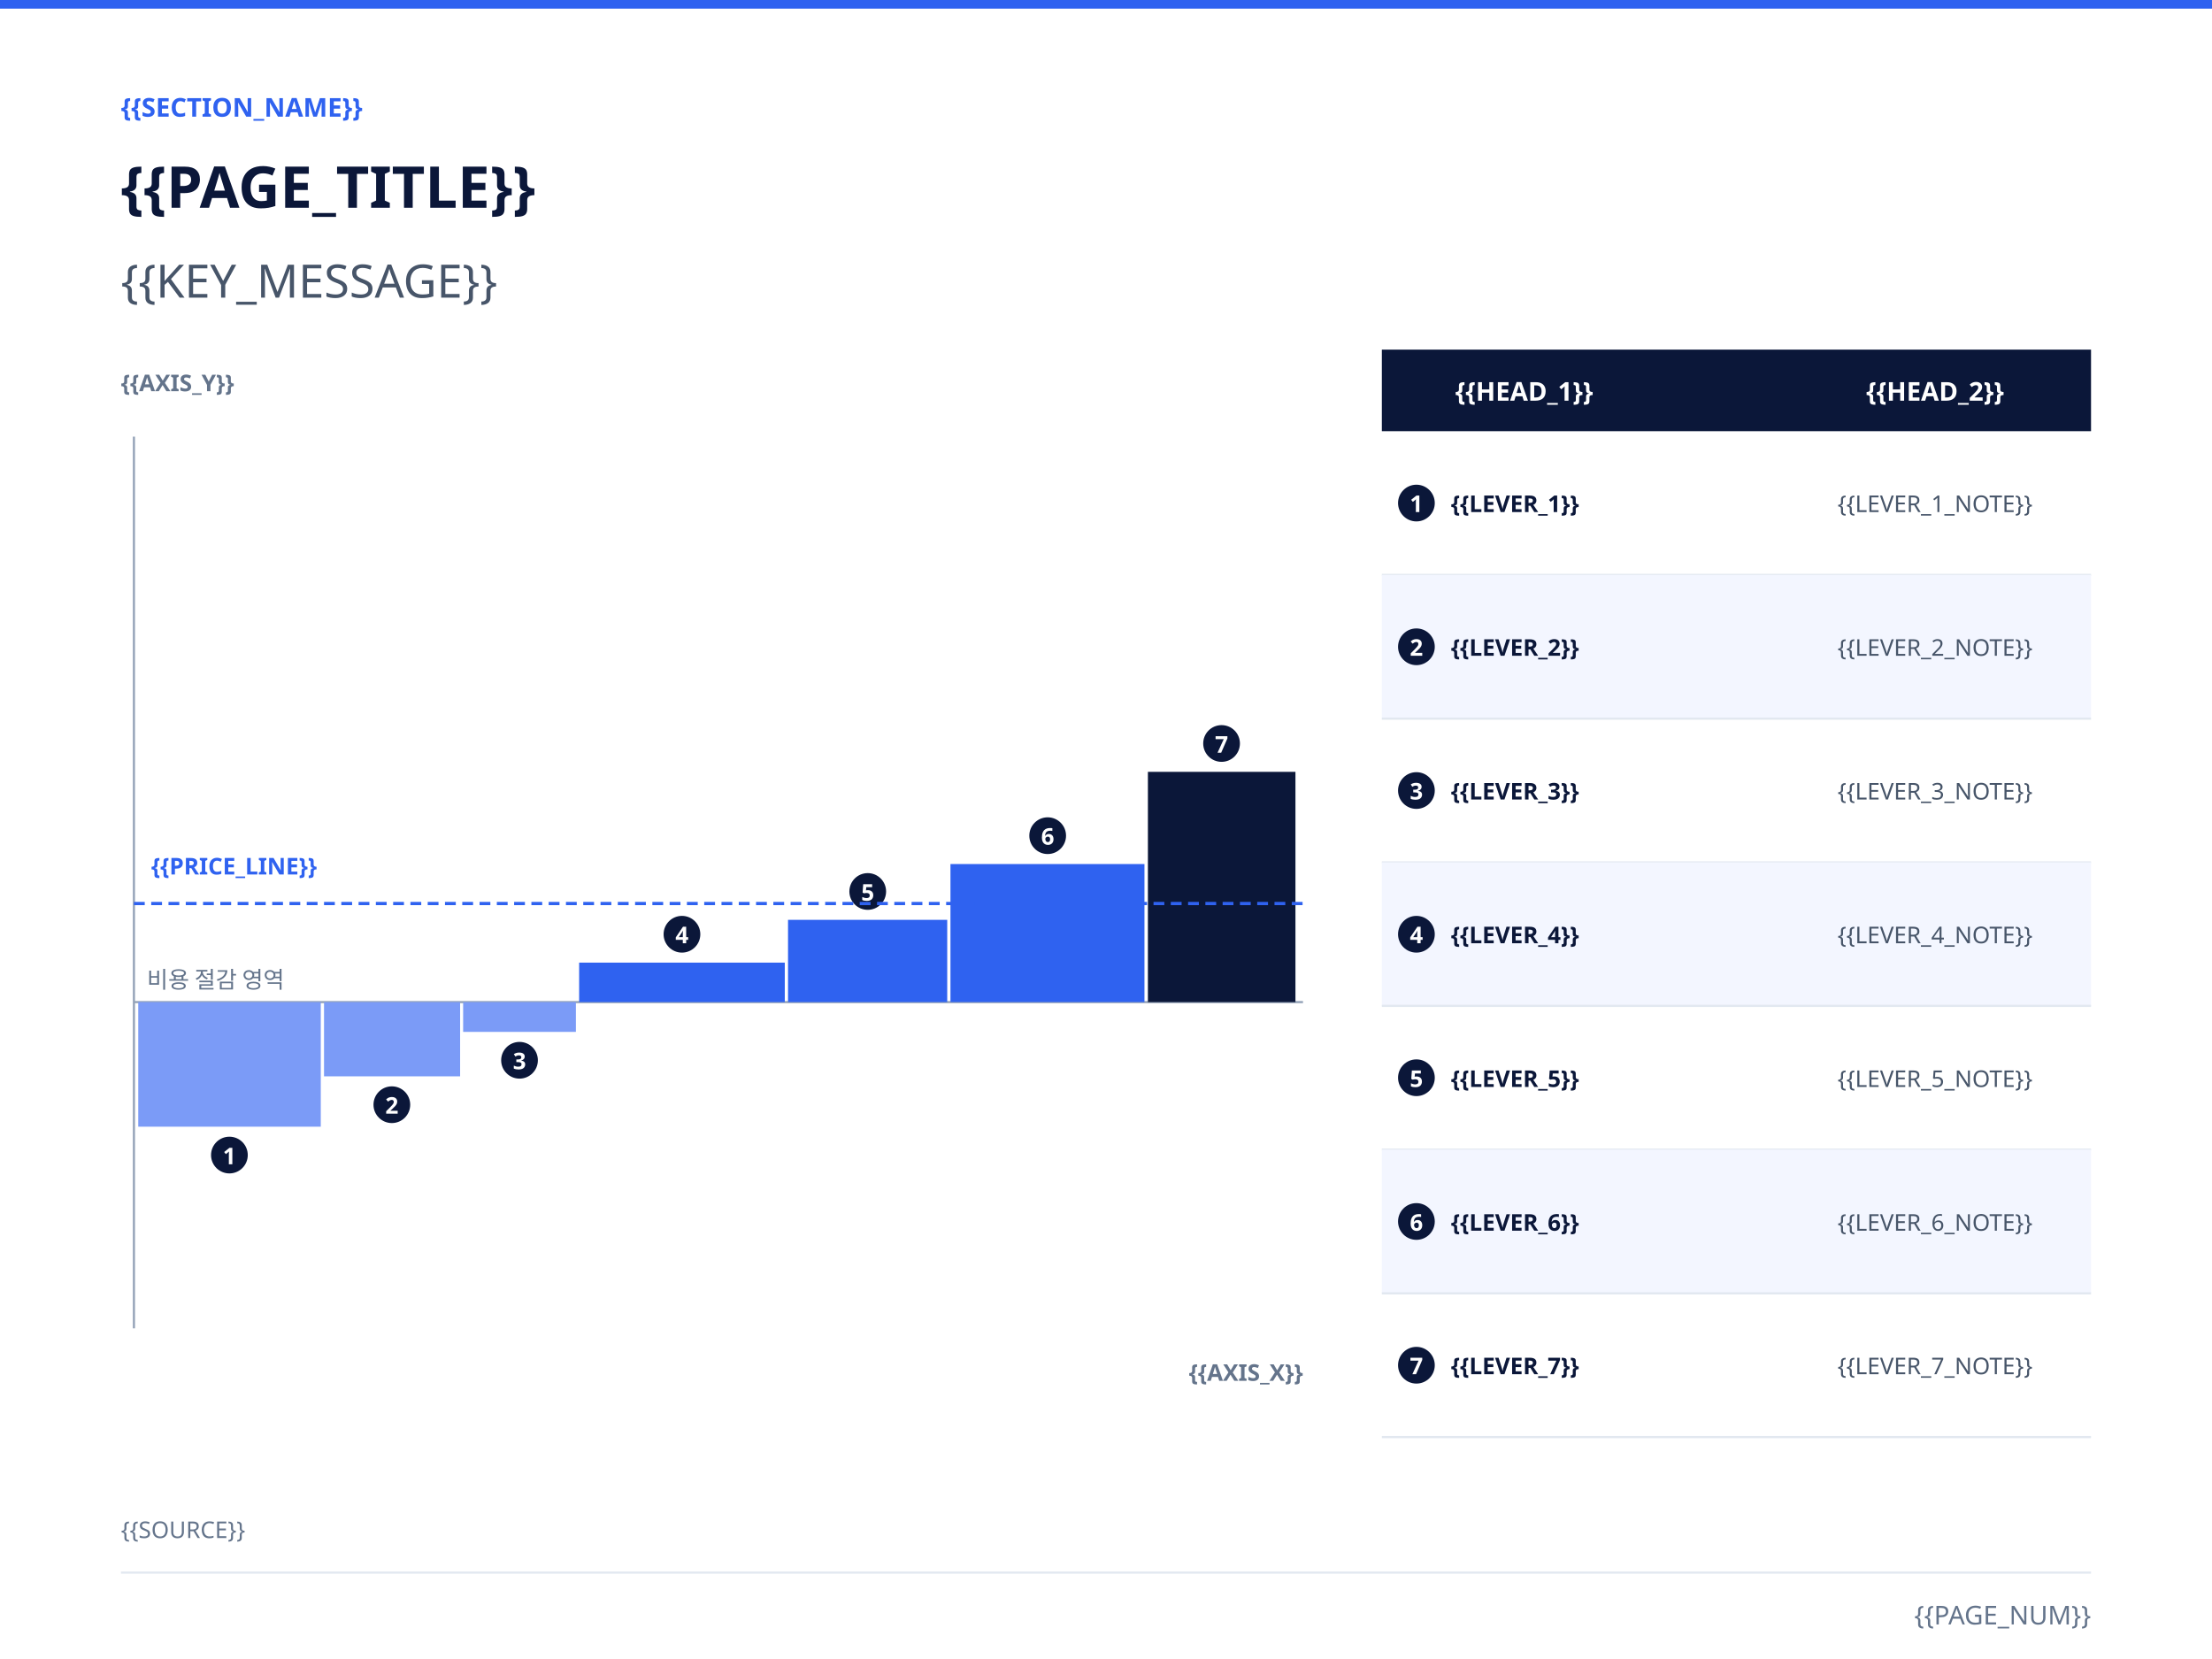
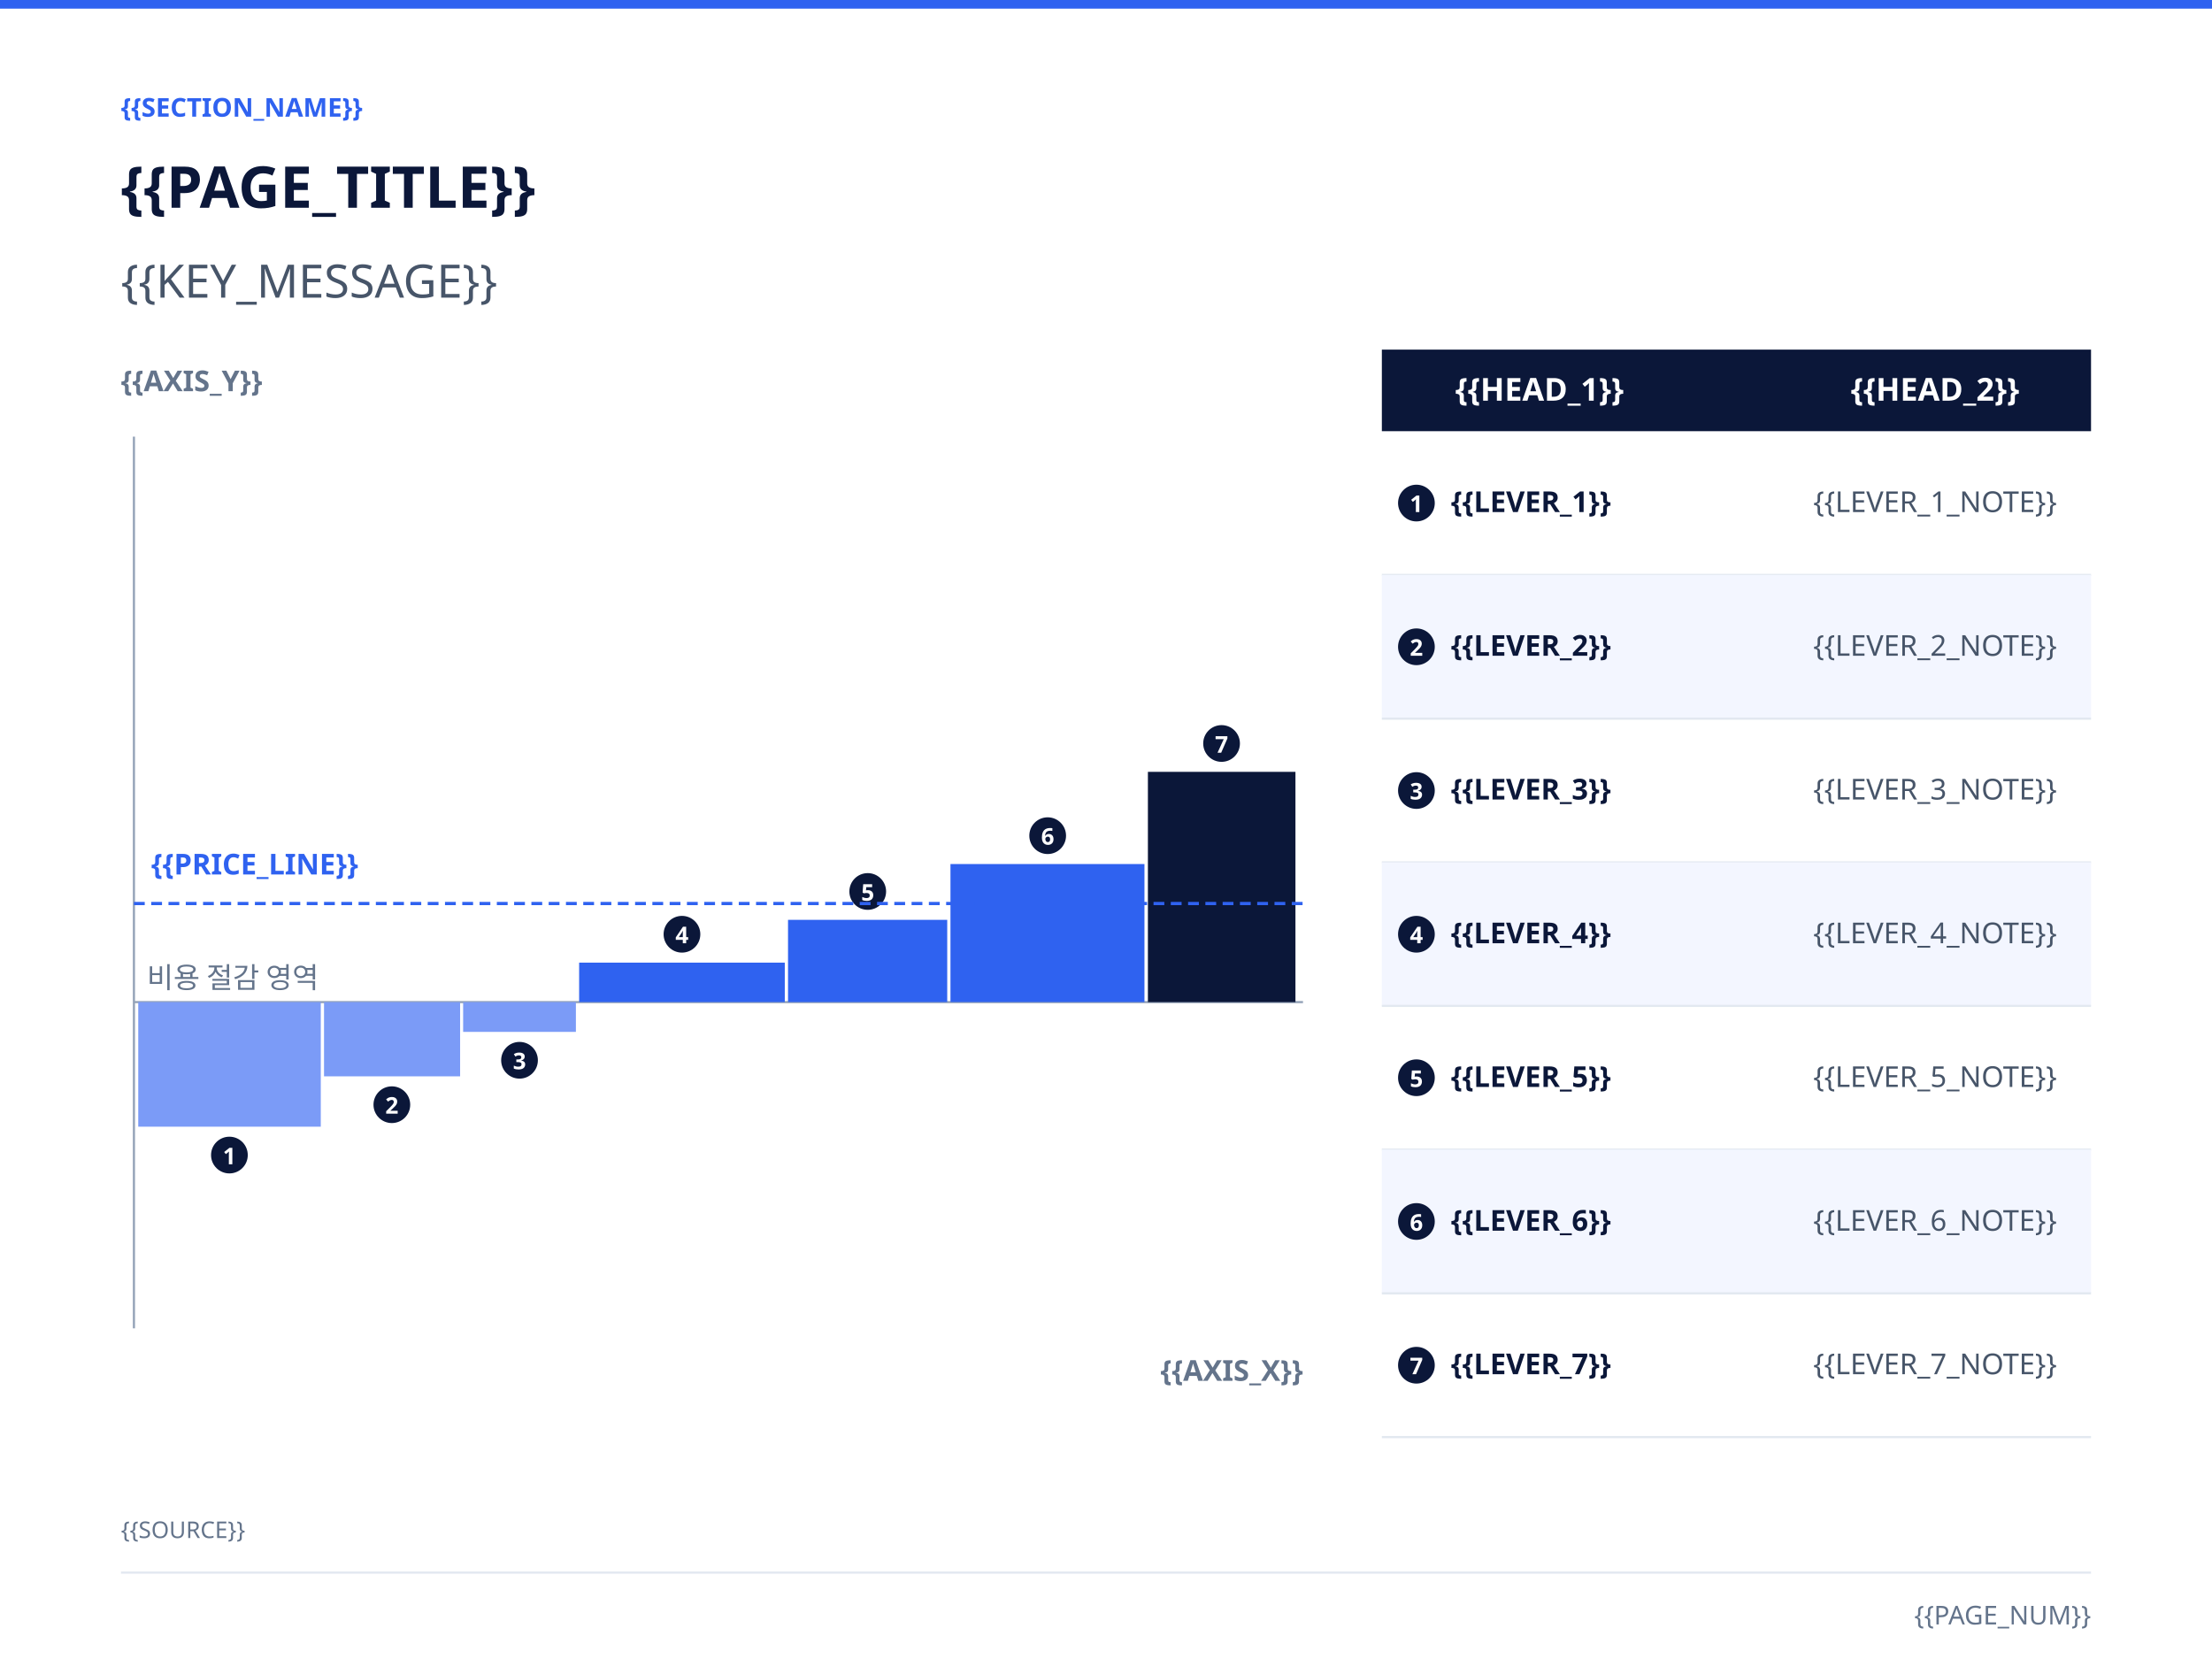
<svg xmlns="http://www.w3.org/2000/svg" viewBox="0 0 1024 768" data-pptx-master="innercarry-master-4x3" data-pptx-master-name="이너캐리 4:3" data-pptx-layout="innercarry-macc-curve" data-pptx-layout-name="이너캐리 한계감축비용곡선(MACC)+수단 목록">
  <rect id="master-bg" x="0" y="0" width="1024" height="831.62" fill="#FFFFFF" data-pptx-layer="master" data-pptx-editable="false" />
  <rect id="top-rule" x="0" y="0" width="1024" height="4" fill="#2F62F0" data-pptx-layer="layout" data-pptx-editable="false" />
  <line id="axis-zero" x1="62" y1="463.9" x2="603.2" y2="463.9" stroke="#94A3B8" stroke-width="1" data-pptx-layer="layout" data-pptx-editable="false" />
  <line id="axis-v" x1="62" y1="202.13" x2="62" y2="614.93" stroke="#94A3B8" stroke-width="1" data-pptx-layer="layout" data-pptx-editable="false" />
-   <text id="zone-neg" x="68" y="457.34" font-family="&quot;IBM Plex Sans KR&quot;, &quot;Malgun Gothic&quot;, sans-serif" font-size="10.67" font-weight="400" fill="#64748B" data-pptx-layer="layout" data-pptx-editable="false">비용 절감 영역</text>
+   <text id="zone-neg" x="68" y="457.34" font-family="&quot;IBM Plex Sans KR&quot;, &quot;Malgun Gothic&quot;, sans-serif" font-size="13.33" font-weight="400" fill="#64748B" data-pptx-layer="layout" data-pptx-editable="false">비용 절감 영역</text>
  <rect id="list-head-bg" x="639.7" y="161.85" width="328.3" height="37.76" fill="#0B1739" data-pptx-layer="layout" data-pptx-editable="false" />
  <circle id="row-1-badge" cx="655.7" cy="232.88" r="8.5" fill="#0B1739" data-pptx-layer="layout" data-pptx-editable="false" />
  <text id="row-1-badge-no" x="655.7" y="237.04" text-anchor="middle" font-family="&quot;IBM Plex Sans KR&quot;, &quot;Malgun Gothic&quot;, sans-serif" font-size="10.67" font-weight="700" fill="#FFFFFF" data-pptx-layer="layout" data-pptx-editable="false">1</text>
  <line id="row-1-rule" x1="639.7" y1="266.15" x2="968" y2="266.15" stroke="#E2E8F0" stroke-width="1" data-pptx-layer="layout" data-pptx-editable="false" />
  <rect id="row-2-zebra" x="639.7" y="266.15" width="328.3" height="66.54" fill="#F3F6FF" data-pptx-layer="layout" data-pptx-editable="false" />
  <circle id="row-2-badge" cx="655.7" cy="299.42" r="8.5" fill="#0B1739" data-pptx-layer="layout" data-pptx-editable="false" />
  <text id="row-2-badge-no" x="655.7" y="303.58" text-anchor="middle" font-family="&quot;IBM Plex Sans KR&quot;, &quot;Malgun Gothic&quot;, sans-serif" font-size="10.67" font-weight="700" fill="#FFFFFF" data-pptx-layer="layout" data-pptx-editable="false">2</text>
  <line id="row-2-rule" x1="639.7" y1="332.69" x2="968" y2="332.69" stroke="#E2E8F0" stroke-width="1" data-pptx-layer="layout" data-pptx-editable="false" />
  <circle id="row-3-badge" cx="655.7" cy="365.96" r="8.5" fill="#0B1739" data-pptx-layer="layout" data-pptx-editable="false" />
  <text id="row-3-badge-no" x="655.7" y="370.11" text-anchor="middle" font-family="&quot;IBM Plex Sans KR&quot;, &quot;Malgun Gothic&quot;, sans-serif" font-size="10.67" font-weight="700" fill="#FFFFFF" data-pptx-layer="layout" data-pptx-editable="false">3</text>
  <line id="row-3-rule" x1="639.7" y1="399.22" x2="968" y2="399.22" stroke="#E2E8F0" stroke-width="1" data-pptx-layer="layout" data-pptx-editable="false" />
  <rect id="row-4-zebra" x="639.7" y="399.22" width="328.3" height="66.54" fill="#F3F6FF" data-pptx-layer="layout" data-pptx-editable="false" />
  <circle id="row-4-badge" cx="655.7" cy="432.49" r="8.5" fill="#0B1739" data-pptx-layer="layout" data-pptx-editable="false" />
  <text id="row-4-badge-no" x="655.7" y="436.65" text-anchor="middle" font-family="&quot;IBM Plex Sans KR&quot;, &quot;Malgun Gothic&quot;, sans-serif" font-size="10.67" font-weight="700" fill="#FFFFFF" data-pptx-layer="layout" data-pptx-editable="false">4</text>
  <line id="row-4-rule" x1="639.7" y1="465.65" x2="968" y2="465.65" stroke="#E2E8F0" stroke-width="1" data-pptx-layer="layout" data-pptx-editable="false" />
  <circle id="row-5-badge" cx="655.7" cy="498.92" r="8.5" fill="#0B1739" data-pptx-layer="layout" data-pptx-editable="false" />
  <text id="row-5-badge-no" x="655.7" y="503.19" text-anchor="middle" font-family="&quot;IBM Plex Sans KR&quot;, &quot;Malgun Gothic&quot;, sans-serif" font-size="10.67" font-weight="700" fill="#FFFFFF" data-pptx-layer="layout" data-pptx-editable="false">5</text>
  <line id="row-5-rule" x1="639.7" y1="532.19" x2="968" y2="532.19" stroke="#E2E8F0" stroke-width="1" data-pptx-layer="layout" data-pptx-editable="false" />
  <rect id="row-6-zebra" x="639.7" y="532.19" width="328.3" height="66.54" fill="#F3F6FF" data-pptx-layer="layout" data-pptx-editable="false" />
  <circle id="row-6-badge" cx="655.7" cy="565.46" r="8.5" fill="#0B1739" data-pptx-layer="layout" data-pptx-editable="false" />
  <text id="row-6-badge-no" x="655.7" y="569.73" text-anchor="middle" font-family="&quot;IBM Plex Sans KR&quot;, &quot;Malgun Gothic&quot;, sans-serif" font-size="10.67" font-weight="700" fill="#FFFFFF" data-pptx-layer="layout" data-pptx-editable="false">6</text>
  <line id="row-6-rule" x1="639.7" y1="598.73" x2="968" y2="598.73" stroke="#E2E8F0" stroke-width="1" data-pptx-layer="layout" data-pptx-editable="false" />
  <circle id="row-7-badge" cx="655.7" cy="632" r="8.5" fill="#0B1739" data-pptx-layer="layout" data-pptx-editable="false" />
  <text id="row-7-badge-no" x="655.7" y="636.16" text-anchor="middle" font-family="&quot;IBM Plex Sans KR&quot;, &quot;Malgun Gothic&quot;, sans-serif" font-size="10.67" font-weight="700" fill="#FFFFFF" data-pptx-layer="layout" data-pptx-editable="false">7</text>
  <line id="row-7-rule" x1="639.7" y1="665.27" x2="968" y2="665.27" stroke="#E2E8F0" stroke-width="1" data-pptx-layer="layout" data-pptx-editable="false" />
  <line id="footer-line" x1="56" y1="728" x2="968" y2="728" stroke="#E2E8F0" stroke-width="1" data-pptx-layer="layout" data-pptx-editable="false" />
  <rect id="bar-1" x="64" y="463.9" width="84.5" height="57.68" fill="#7B9BF7" />
  <circle id="bar-1-badge" cx="106.2" cy="534.71" r="8.5" fill="#0B1739" />
  <text id="bar-1-badge-no" x="106.2" y="538.98" text-anchor="middle" font-family="&quot;IBM Plex Sans KR&quot;, &quot;Malgun Gothic&quot;, sans-serif" font-size="10.67" font-weight="700" fill="#FFFFFF">1</text>
  <rect id="bar-2" x="150" y="463.9" width="63" height="34.37" fill="#7B9BF7" />
  <circle id="bar-2-badge" cx="181.4" cy="511.4" r="8.5" fill="#0B1739" />
  <text id="bar-2-badge-no" x="181.4" y="515.56" text-anchor="middle" font-family="&quot;IBM Plex Sans KR&quot;, &quot;Malgun Gothic&quot;, sans-serif" font-size="10.67" font-weight="700" fill="#FFFFFF">2</text>
  <rect id="bar-3" x="214.4" y="463.9" width="52.2" height="13.79" fill="#7B9BF7" />
  <circle id="bar-3-badge" cx="240.5" cy="490.83" r="8.5" fill="#0B1739" />
  <text id="bar-3-badge-no" x="240.5" y="494.98" text-anchor="middle" font-family="&quot;IBM Plex Sans KR&quot;, &quot;Malgun Gothic&quot;, sans-serif" font-size="10.67" font-weight="700" fill="#FFFFFF">3</text>
  <rect id="bar-4" x="268.1" y="445.63" width="95.2" height="18.27" fill="#2F62F0" />
  <circle id="bar-4-badge" cx="315.7" cy="432.49" r="8.5" fill="#0B1739" />
  <text id="bar-4-badge-no" x="315.7" y="436.65" text-anchor="middle" font-family="&quot;IBM Plex Sans KR&quot;, &quot;Malgun Gothic&quot;, sans-serif" font-size="10.67" font-weight="700" fill="#FFFFFF">4</text>
  <rect id="bar-5" x="364.8" y="425.82" width="73.7" height="38.08" fill="#2F62F0" />
  <circle id="bar-5-badge" cx="401.7" cy="412.69" r="8.5" fill="#0B1739" />
  <text id="bar-5-badge-no" x="401.7" y="416.95" text-anchor="middle" font-family="&quot;IBM Plex Sans KR&quot;, &quot;Malgun Gothic&quot;, sans-serif" font-size="10.67" font-weight="700" fill="#FFFFFF">5</text>
  <rect id="bar-6" x="440" y="399.99" width="89.8" height="63.91" fill="#2F62F0" />
  <circle id="bar-6-badge" cx="485" cy="386.86" r="8.5" fill="#0B1739" />
  <text id="bar-6-badge-no" x="485" y="391.02" text-anchor="middle" font-family="&quot;IBM Plex Sans KR&quot;, &quot;Malgun Gothic&quot;, sans-serif" font-size="10.67" font-weight="700" fill="#FFFFFF">6</text>
  <rect id="bar-7" x="531.4" y="357.31" width="68.3" height="106.59" fill="#0B1739" />
  <circle id="bar-7-badge" cx="565.5" cy="344.18" r="8.5" fill="#0B1739" />
  <text id="bar-7-badge-no" x="565.5" y="348.45" text-anchor="middle" font-family="&quot;IBM Plex Sans KR&quot;, &quot;Malgun Gothic&quot;, sans-serif" font-size="10.67" font-weight="700" fill="#FFFFFF">7</text>
  <line id="price-line" x1="62" y1="418.27" x2="603.2" y2="418.27" stroke="#2F62F0" stroke-width="1.5" stroke-dasharray="5 3" />
  <g id="content-title" data-pptx-placeholder="title" data-pptx-placeholder-bounds="56 68 912 36.94">
    <text id="content-title-carrier" data-pptx-placeholder-carrier="true" x="56" y="96.19" font-family="&quot;IBM Plex Sans KR&quot;, &quot;Malgun Gothic&quot;, sans-serif" font-size="26.67" font-weight="700" fill="#0B1739">{{PAGE_TITLE}}</text>
  </g>
  <g id="key-message" data-pptx-placeholder="body" data-pptx-placeholder-idx="90" data-pptx-placeholder-bounds="56 113.7 912 30.64">
    <text id="key-message-carrier" data-pptx-placeholder-carrier="true" x="56" y="137.78" font-family="&quot;IBM Plex Sans KR&quot;, &quot;Malgun Gothic&quot;, sans-serif" font-size="21.33" font-weight="400" fill="#475569">{{KEY_MESSAGE}}</text>
  </g>
  <g id="axis-y" data-pptx-placeholder="body" data-pptx-placeholder-idx="1" data-pptx-placeholder-bounds="56 161.85 547.2 30.21">
-     <text id="axis-y-carrier" data-pptx-placeholder-carrier="true" x="56" y="181.11" font-family="&quot;IBM Plex Sans KR&quot;, &quot;Malgun Gothic&quot;, sans-serif" font-size="10.67" font-weight="700" fill="#64748B">{{AXIS_Y}}</text>
+     <text id="axis-y-carrier" data-pptx-placeholder-carrier="true" x="56" y="181.11" font-family="&quot;IBM Plex Sans KR&quot;, &quot;Malgun Gothic&quot;, sans-serif" font-size="13.33" font-weight="700" fill="#64748B">{{AXIS_Y}}</text>
  </g>
  <g id="price-label" data-pptx-placeholder="body" data-pptx-placeholder-idx="2" data-pptx-placeholder-bounds="70 385.54 237.1 30.21">
-     <text id="price-label-carrier" data-pptx-placeholder-carrier="true" x="70" y="404.81" font-family="&quot;IBM Plex Sans KR&quot;, &quot;Malgun Gothic&quot;, sans-serif" font-size="10.67" font-weight="700" fill="#2F62F0">{{PRICE_LINE}}</text>
+     <text id="price-label-carrier" data-pptx-placeholder-carrier="true" x="70" y="404.81" font-family="&quot;IBM Plex Sans KR&quot;, &quot;Malgun Gothic&quot;, sans-serif" font-size="13.33" font-weight="700" fill="#2F62F0">{{PRICE_LINE}}</text>
  </g>
  <g id="axis-x" data-pptx-placeholder="body" data-pptx-placeholder-idx="3" data-pptx-placeholder-bounds="56 619.96 547.2 30.21">
-     <text id="axis-x-carrier" data-pptx-placeholder-carrier="true" x="603.2" y="639.22" text-anchor="end" font-family="&quot;IBM Plex Sans KR&quot;, &quot;Malgun Gothic&quot;, sans-serif" font-size="10.67" font-weight="700" fill="#64748B">{{AXIS_X}}</text>
+     <text id="axis-x-carrier" data-pptx-placeholder-carrier="true" x="603.2" y="639.22" text-anchor="end" font-family="&quot;IBM Plex Sans KR&quot;, &quot;Malgun Gothic&quot;, sans-serif" font-size="13.33" font-weight="700" fill="#64748B">{{AXIS_X}}</text>
  </g>
  <g id="list-head-1" data-pptx-placeholder="body" data-pptx-placeholder-anchor="middle" data-pptx-placeholder-idx="4" data-pptx-placeholder-bounds="673.7 161.85 149.9 37.76">
-     <text id="list-head-1-carrier" data-pptx-placeholder-carrier="true" x="673.7" y="185.49" font-family="&quot;IBM Plex Sans KR&quot;, &quot;Malgun Gothic&quot;, sans-serif" font-size="12" font-weight="700" fill="#FFFFFF">{{HEAD_1}}</text>
+     <text id="list-head-1-carrier" data-pptx-placeholder-carrier="true" x="673.7" y="185.49" font-family="&quot;IBM Plex Sans KR&quot;, &quot;Malgun Gothic&quot;, sans-serif" font-size="14.67" font-weight="700" fill="#FFFFFF">{{HEAD_1}}</text>
  </g>
  <g id="list-head-2" data-pptx-placeholder="body" data-pptx-placeholder-anchor="middle" data-pptx-placeholder-idx="5" data-pptx-placeholder-bounds="823.5 161.85 144.5 37.76">
-     <text id="list-head-2-carrier" data-pptx-placeholder-carrier="true" x="895.8" y="185.49" text-anchor="middle" font-family="&quot;IBM Plex Sans KR&quot;, &quot;Malgun Gothic&quot;, sans-serif" font-size="12" font-weight="700" fill="#FFFFFF">{{HEAD_2}}</text>
+     <text id="list-head-2-carrier" data-pptx-placeholder-carrier="true" x="895.8" y="185.49" text-anchor="middle" font-family="&quot;IBM Plex Sans KR&quot;, &quot;Malgun Gothic&quot;, sans-serif" font-size="14.67" font-weight="700" fill="#FFFFFF">{{HEAD_2}}</text>
  </g>
  <g id="lever-1" data-pptx-placeholder="body" data-pptx-placeholder-idx="6" data-pptx-placeholder-bounds="671.7 199.61 151.9 66.54">
-     <text id="lever-1-carrier" data-pptx-placeholder-carrier="true" x="671.7" y="237.04" font-family="&quot;IBM Plex Sans KR&quot;, &quot;Malgun Gothic&quot;, sans-serif" font-size="10.67" font-weight="700" fill="#0B1739">{{LEVER_1}}</text>
+     <text id="lever-1-carrier" data-pptx-placeholder-carrier="true" x="671.7" y="237.04" font-family="&quot;IBM Plex Sans KR&quot;, &quot;Malgun Gothic&quot;, sans-serif" font-size="13.33" font-weight="700" fill="#0B1739">{{LEVER_1}}</text>
  </g>
  <g id="lever-1-note" data-pptx-placeholder="body" data-pptx-placeholder-idx="7" data-pptx-placeholder-bounds="823.5 199.61 144.5 66.54">
-     <text id="lever-1-note-carrier" data-pptx-placeholder-carrier="true" x="895.8" y="237.04" text-anchor="middle" font-family="&quot;IBM Plex Sans KR&quot;, &quot;Malgun Gothic&quot;, sans-serif" font-size="10.67" font-weight="400" fill="#475569">{{LEVER_1_NOTE}}</text>
+     <text id="lever-1-note-carrier" data-pptx-placeholder-carrier="true" x="895.8" y="237.04" text-anchor="middle" font-family="&quot;IBM Plex Sans KR&quot;, &quot;Malgun Gothic&quot;, sans-serif" font-size="13.33" font-weight="400" fill="#475569">{{LEVER_1_NOTE}}</text>
  </g>
  <g id="lever-2" data-pptx-placeholder="body" data-pptx-placeholder-anchor="middle" data-pptx-placeholder-idx="8" data-pptx-placeholder-bounds="671.7 266.15 151.9 66.54">
-     <text id="lever-2-carrier" data-pptx-placeholder-carrier="true" x="671.7" y="303.58" font-family="&quot;IBM Plex Sans KR&quot;, &quot;Malgun Gothic&quot;, sans-serif" font-size="10.67" font-weight="700" fill="#0B1739">{{LEVER_2}}</text>
+     <text id="lever-2-carrier" data-pptx-placeholder-carrier="true" x="671.7" y="303.58" font-family="&quot;IBM Plex Sans KR&quot;, &quot;Malgun Gothic&quot;, sans-serif" font-size="13.33" font-weight="700" fill="#0B1739">{{LEVER_2}}</text>
  </g>
  <g id="lever-2-note" data-pptx-placeholder="body" data-pptx-placeholder-anchor="middle" data-pptx-placeholder-idx="9" data-pptx-placeholder-bounds="823.5 266.15 144.5 66.54">
-     <text id="lever-2-note-carrier" data-pptx-placeholder-carrier="true" x="895.8" y="303.58" text-anchor="middle" font-family="&quot;IBM Plex Sans KR&quot;, &quot;Malgun Gothic&quot;, sans-serif" font-size="10.67" font-weight="400" fill="#475569">{{LEVER_2_NOTE}}</text>
+     <text id="lever-2-note-carrier" data-pptx-placeholder-carrier="true" x="895.8" y="303.58" text-anchor="middle" font-family="&quot;IBM Plex Sans KR&quot;, &quot;Malgun Gothic&quot;, sans-serif" font-size="13.33" font-weight="400" fill="#475569">{{LEVER_2_NOTE}}</text>
  </g>
  <g id="lever-3" data-pptx-placeholder="body" data-pptx-placeholder-idx="10" data-pptx-placeholder-bounds="671.7 332.69 151.9 66.53">
-     <text id="lever-3-carrier" data-pptx-placeholder-carrier="true" x="671.7" y="370.11" font-family="&quot;IBM Plex Sans KR&quot;, &quot;Malgun Gothic&quot;, sans-serif" font-size="10.67" font-weight="700" fill="#0B1739">{{LEVER_3}}</text>
+     <text id="lever-3-carrier" data-pptx-placeholder-carrier="true" x="671.7" y="370.11" font-family="&quot;IBM Plex Sans KR&quot;, &quot;Malgun Gothic&quot;, sans-serif" font-size="13.33" font-weight="700" fill="#0B1739">{{LEVER_3}}</text>
  </g>
  <g id="lever-3-note" data-pptx-placeholder="body" data-pptx-placeholder-idx="11" data-pptx-placeholder-bounds="823.5 332.69 144.5 66.53">
-     <text id="lever-3-note-carrier" data-pptx-placeholder-carrier="true" x="895.8" y="370.11" text-anchor="middle" font-family="&quot;IBM Plex Sans KR&quot;, &quot;Malgun Gothic&quot;, sans-serif" font-size="10.67" font-weight="400" fill="#475569">{{LEVER_3_NOTE}}</text>
+     <text id="lever-3-note-carrier" data-pptx-placeholder-carrier="true" x="895.8" y="370.11" text-anchor="middle" font-family="&quot;IBM Plex Sans KR&quot;, &quot;Malgun Gothic&quot;, sans-serif" font-size="13.33" font-weight="400" fill="#475569">{{LEVER_3_NOTE}}</text>
  </g>
  <g id="lever-4" data-pptx-placeholder="body" data-pptx-placeholder-anchor="middle" data-pptx-placeholder-idx="12" data-pptx-placeholder-bounds="671.7 399.22 151.9 66.54">
-     <text id="lever-4-carrier" data-pptx-placeholder-carrier="true" x="671.7" y="436.65" font-family="&quot;IBM Plex Sans KR&quot;, &quot;Malgun Gothic&quot;, sans-serif" font-size="10.67" font-weight="700" fill="#0B1739">{{LEVER_4}}</text>
+     <text id="lever-4-carrier" data-pptx-placeholder-carrier="true" x="671.7" y="436.65" font-family="&quot;IBM Plex Sans KR&quot;, &quot;Malgun Gothic&quot;, sans-serif" font-size="13.33" font-weight="700" fill="#0B1739">{{LEVER_4}}</text>
  </g>
  <g id="lever-4-note" data-pptx-placeholder="body" data-pptx-placeholder-anchor="middle" data-pptx-placeholder-idx="13" data-pptx-placeholder-bounds="823.5 399.22 144.5 66.54">
-     <text id="lever-4-note-carrier" data-pptx-placeholder-carrier="true" x="895.8" y="436.65" text-anchor="middle" font-family="&quot;IBM Plex Sans KR&quot;, &quot;Malgun Gothic&quot;, sans-serif" font-size="10.67" font-weight="400" fill="#475569">{{LEVER_4_NOTE}}</text>
+     <text id="lever-4-note-carrier" data-pptx-placeholder-carrier="true" x="895.8" y="436.65" text-anchor="middle" font-family="&quot;IBM Plex Sans KR&quot;, &quot;Malgun Gothic&quot;, sans-serif" font-size="13.33" font-weight="400" fill="#475569">{{LEVER_4_NOTE}}</text>
  </g>
  <g id="lever-5" data-pptx-placeholder="body" data-pptx-placeholder-idx="14" data-pptx-placeholder-bounds="671.7 465.65 151.9 66.54">
-     <text id="lever-5-carrier" data-pptx-placeholder-carrier="true" x="671.7" y="503.19" font-family="&quot;IBM Plex Sans KR&quot;, &quot;Malgun Gothic&quot;, sans-serif" font-size="10.67" font-weight="700" fill="#0B1739">{{LEVER_5}}</text>
+     <text id="lever-5-carrier" data-pptx-placeholder-carrier="true" x="671.7" y="503.19" font-family="&quot;IBM Plex Sans KR&quot;, &quot;Malgun Gothic&quot;, sans-serif" font-size="13.33" font-weight="700" fill="#0B1739">{{LEVER_5}}</text>
  </g>
  <g id="lever-5-note" data-pptx-placeholder="body" data-pptx-placeholder-idx="15" data-pptx-placeholder-bounds="823.5 465.65 144.5 66.54">
-     <text id="lever-5-note-carrier" data-pptx-placeholder-carrier="true" x="895.8" y="503.19" text-anchor="middle" font-family="&quot;IBM Plex Sans KR&quot;, &quot;Malgun Gothic&quot;, sans-serif" font-size="10.67" font-weight="400" fill="#475569">{{LEVER_5_NOTE}}</text>
+     <text id="lever-5-note-carrier" data-pptx-placeholder-carrier="true" x="895.8" y="503.19" text-anchor="middle" font-family="&quot;IBM Plex Sans KR&quot;, &quot;Malgun Gothic&quot;, sans-serif" font-size="13.33" font-weight="400" fill="#475569">{{LEVER_5_NOTE}}</text>
  </g>
  <g id="lever-6" data-pptx-placeholder="body" data-pptx-placeholder-anchor="middle" data-pptx-placeholder-idx="16" data-pptx-placeholder-bounds="671.7 532.19 151.9 66.54">
-     <text id="lever-6-carrier" data-pptx-placeholder-carrier="true" x="671.7" y="569.73" font-family="&quot;IBM Plex Sans KR&quot;, &quot;Malgun Gothic&quot;, sans-serif" font-size="10.67" font-weight="700" fill="#0B1739">{{LEVER_6}}</text>
+     <text id="lever-6-carrier" data-pptx-placeholder-carrier="true" x="671.7" y="569.73" font-family="&quot;IBM Plex Sans KR&quot;, &quot;Malgun Gothic&quot;, sans-serif" font-size="13.33" font-weight="700" fill="#0B1739">{{LEVER_6}}</text>
  </g>
  <g id="lever-6-note" data-pptx-placeholder="body" data-pptx-placeholder-anchor="middle" data-pptx-placeholder-idx="17" data-pptx-placeholder-bounds="823.5 532.19 144.5 66.54">
-     <text id="lever-6-note-carrier" data-pptx-placeholder-carrier="true" x="895.8" y="569.73" text-anchor="middle" font-family="&quot;IBM Plex Sans KR&quot;, &quot;Malgun Gothic&quot;, sans-serif" font-size="10.67" font-weight="400" fill="#475569">{{LEVER_6_NOTE}}</text>
+     <text id="lever-6-note-carrier" data-pptx-placeholder-carrier="true" x="895.8" y="569.73" text-anchor="middle" font-family="&quot;IBM Plex Sans KR&quot;, &quot;Malgun Gothic&quot;, sans-serif" font-size="13.33" font-weight="400" fill="#475569">{{LEVER_6_NOTE}}</text>
  </g>
  <g id="lever-7" data-pptx-placeholder="body" data-pptx-placeholder-idx="18" data-pptx-placeholder-bounds="671.7 598.73 151.9 66.54">
-     <text id="lever-7-carrier" data-pptx-placeholder-carrier="true" x="671.7" y="636.16" font-family="&quot;IBM Plex Sans KR&quot;, &quot;Malgun Gothic&quot;, sans-serif" font-size="10.67" font-weight="700" fill="#0B1739">{{LEVER_7}}</text>
+     <text id="lever-7-carrier" data-pptx-placeholder-carrier="true" x="671.7" y="636.16" font-family="&quot;IBM Plex Sans KR&quot;, &quot;Malgun Gothic&quot;, sans-serif" font-size="13.33" font-weight="700" fill="#0B1739">{{LEVER_7}}</text>
  </g>
  <g id="lever-7-note" data-pptx-placeholder="body" data-pptx-placeholder-idx="19" data-pptx-placeholder-bounds="823.5 598.73 144.5 66.54">
-     <text id="lever-7-note-carrier" data-pptx-placeholder-carrier="true" x="895.8" y="636.16" text-anchor="middle" font-family="&quot;IBM Plex Sans KR&quot;, &quot;Malgun Gothic&quot;, sans-serif" font-size="10.67" font-weight="400" fill="#475569">{{LEVER_7_NOTE}}</text>
+     <text id="lever-7-note-carrier" data-pptx-placeholder-carrier="true" x="895.8" y="636.16" text-anchor="middle" font-family="&quot;IBM Plex Sans KR&quot;, &quot;Malgun Gothic&quot;, sans-serif" font-size="13.33" font-weight="400" fill="#475569">{{LEVER_7_NOTE}}</text>
  </g>
  <g id="source-note" data-pptx-placeholder="body" data-pptx-placeholder-idx="91" data-pptx-placeholder-bounds="56 700 912 16">
    <text id="source-note-carrier" data-pptx-placeholder-carrier="true" x="56" y="712" font-family="&quot;IBM Plex Sans KR&quot;, &quot;Malgun Gothic&quot;, sans-serif" font-size="10.67" font-weight="400" fill="#64748B">{{SOURCE}}</text>
  </g>
  <g id="footer-section" data-pptx-placeholder="footer" data-pptx-placeholder-bounds="56 40 600 18">
    <text id="footer-section-carrier" data-pptx-placeholder-carrier="true" x="56" y="54" font-family="&quot;IBM Plex Sans KR&quot;, &quot;Malgun Gothic&quot;, sans-serif" font-size="12" font-weight="700" fill="#2F62F0">{{SECTION_NAME}}</text>
  </g>
  <g id="page-number" data-pptx-placeholder="slide-number" data-pptx-placeholder-bounds="888 736 80 20">
    <text id="page-number-carrier" data-pptx-placeholder-carrier="true" x="968" y="752" text-anchor="end" font-family="&quot;IBM Plex Sans KR&quot;, &quot;Malgun Gothic&quot;, sans-serif" font-size="12" font-weight="400" fill="#64748B">{{PAGE_NUM}}</text>
  </g>
</svg>
